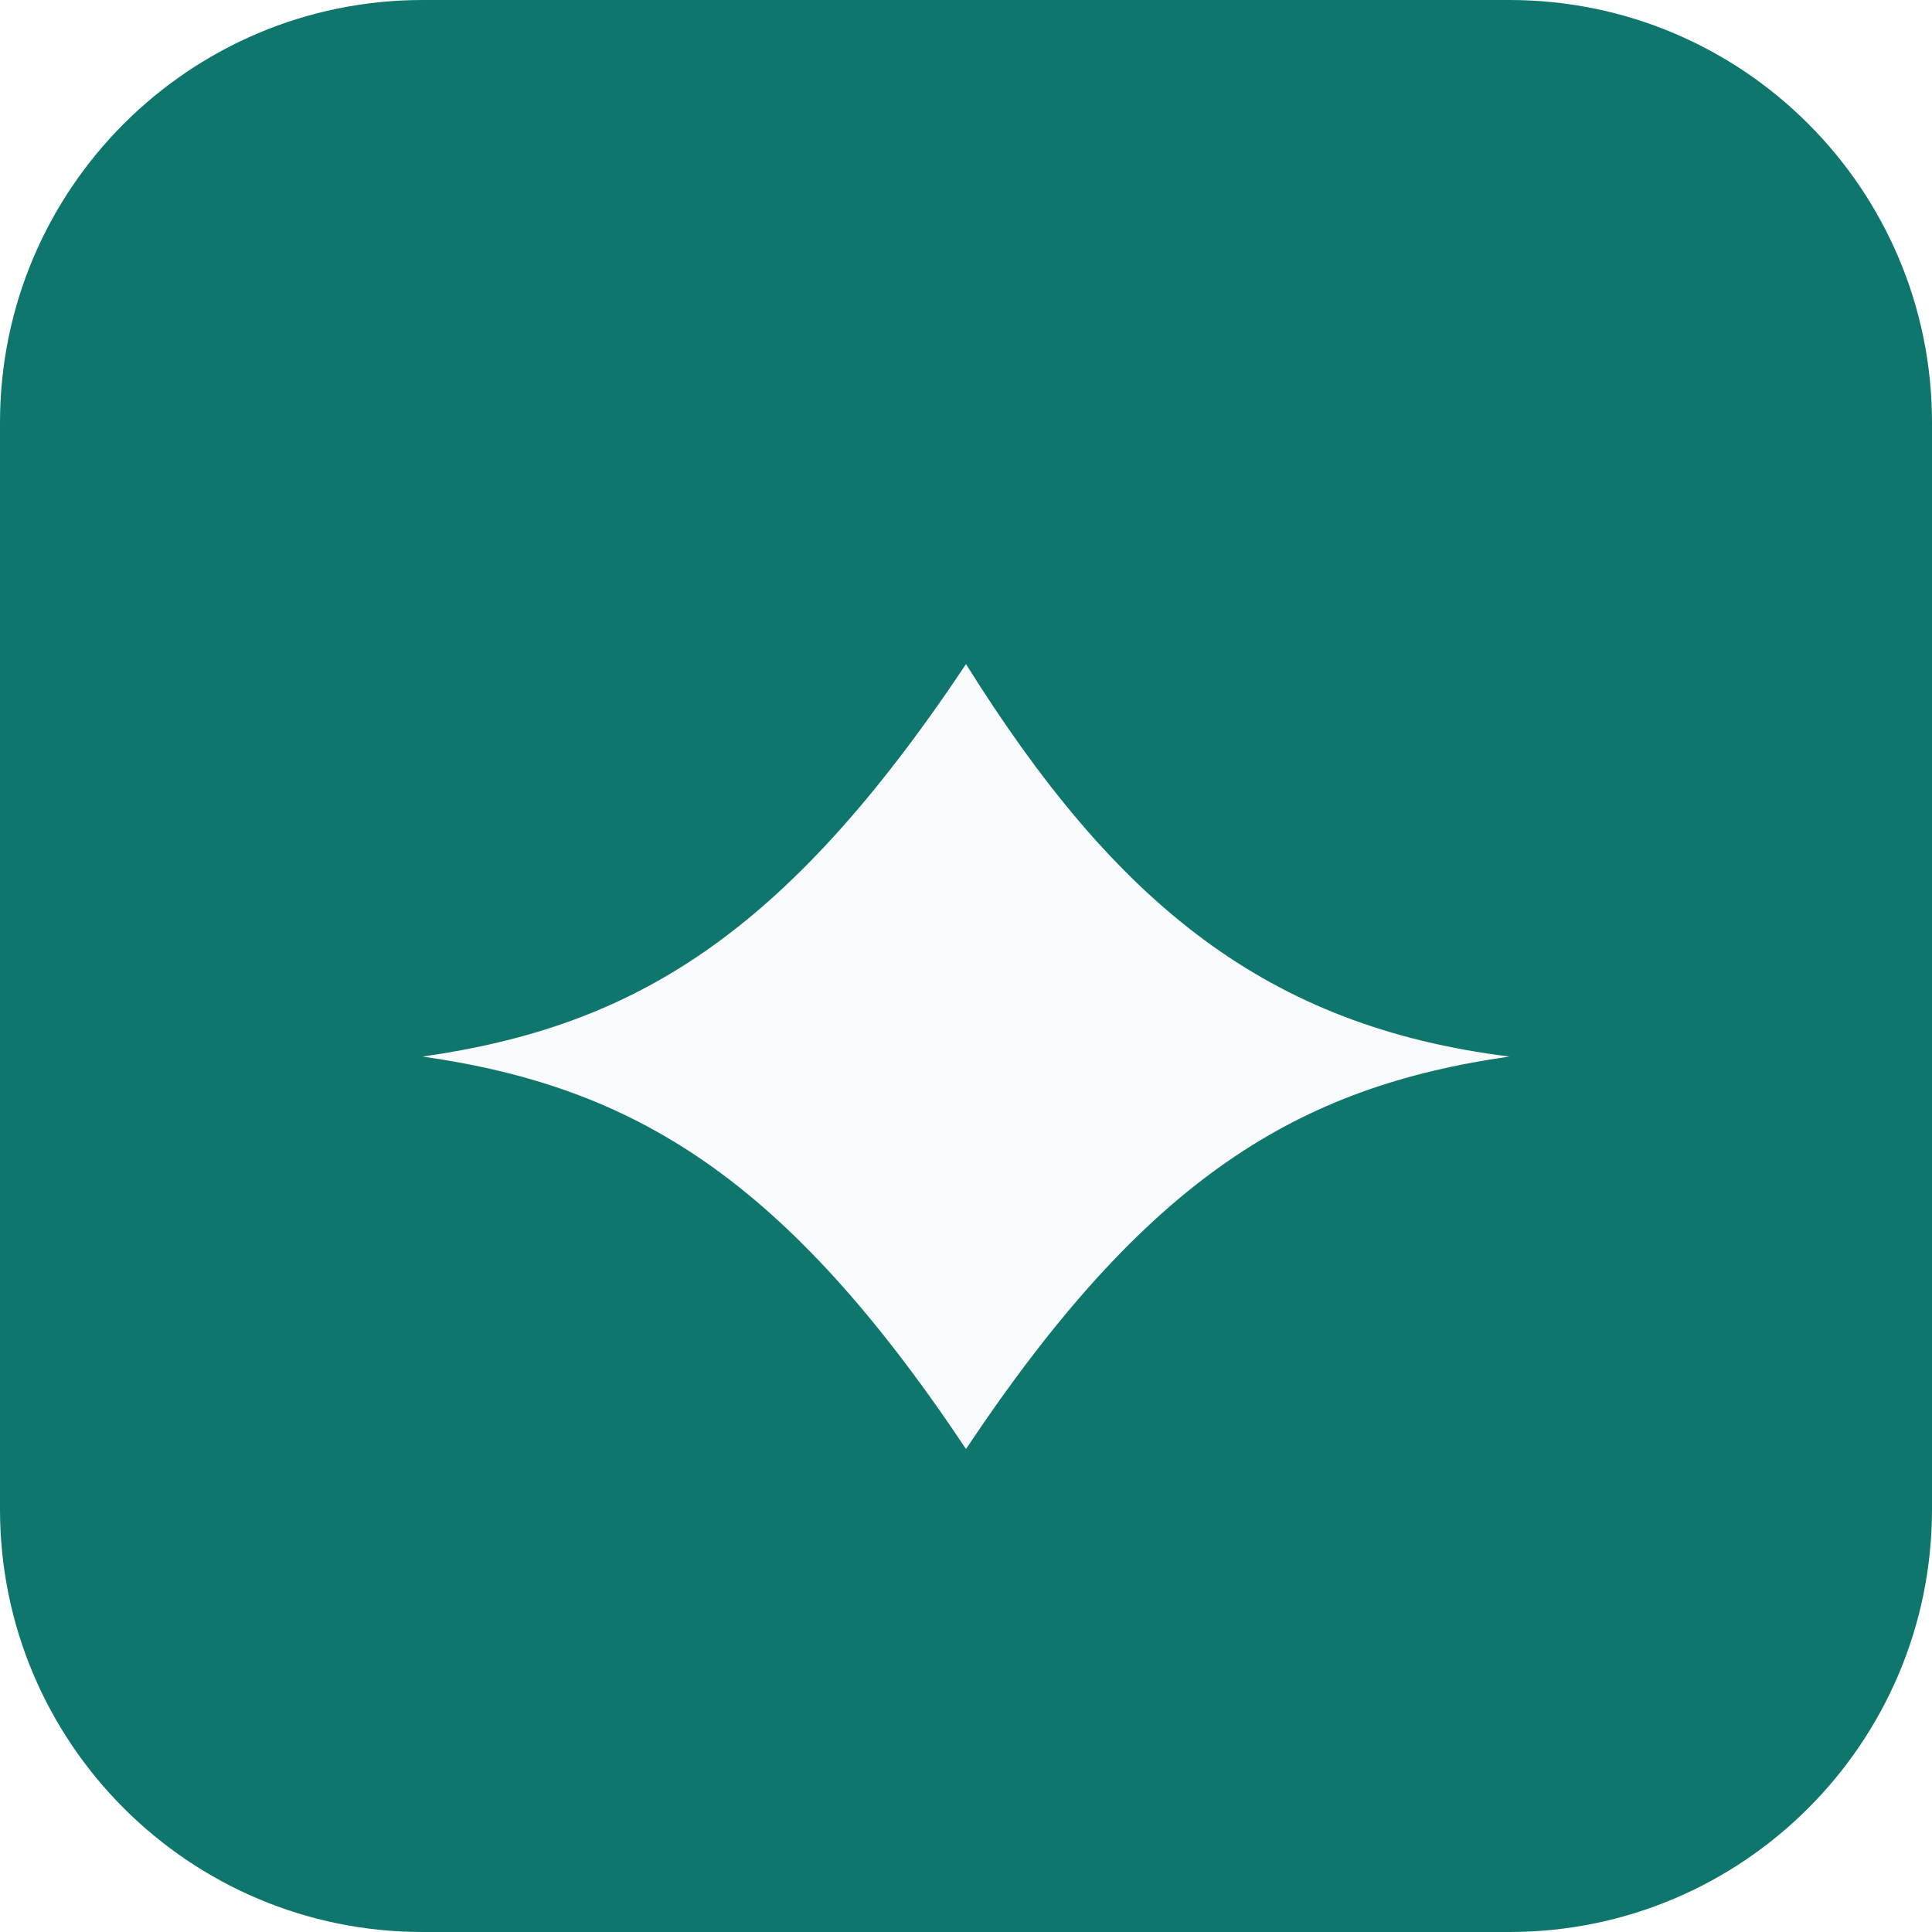
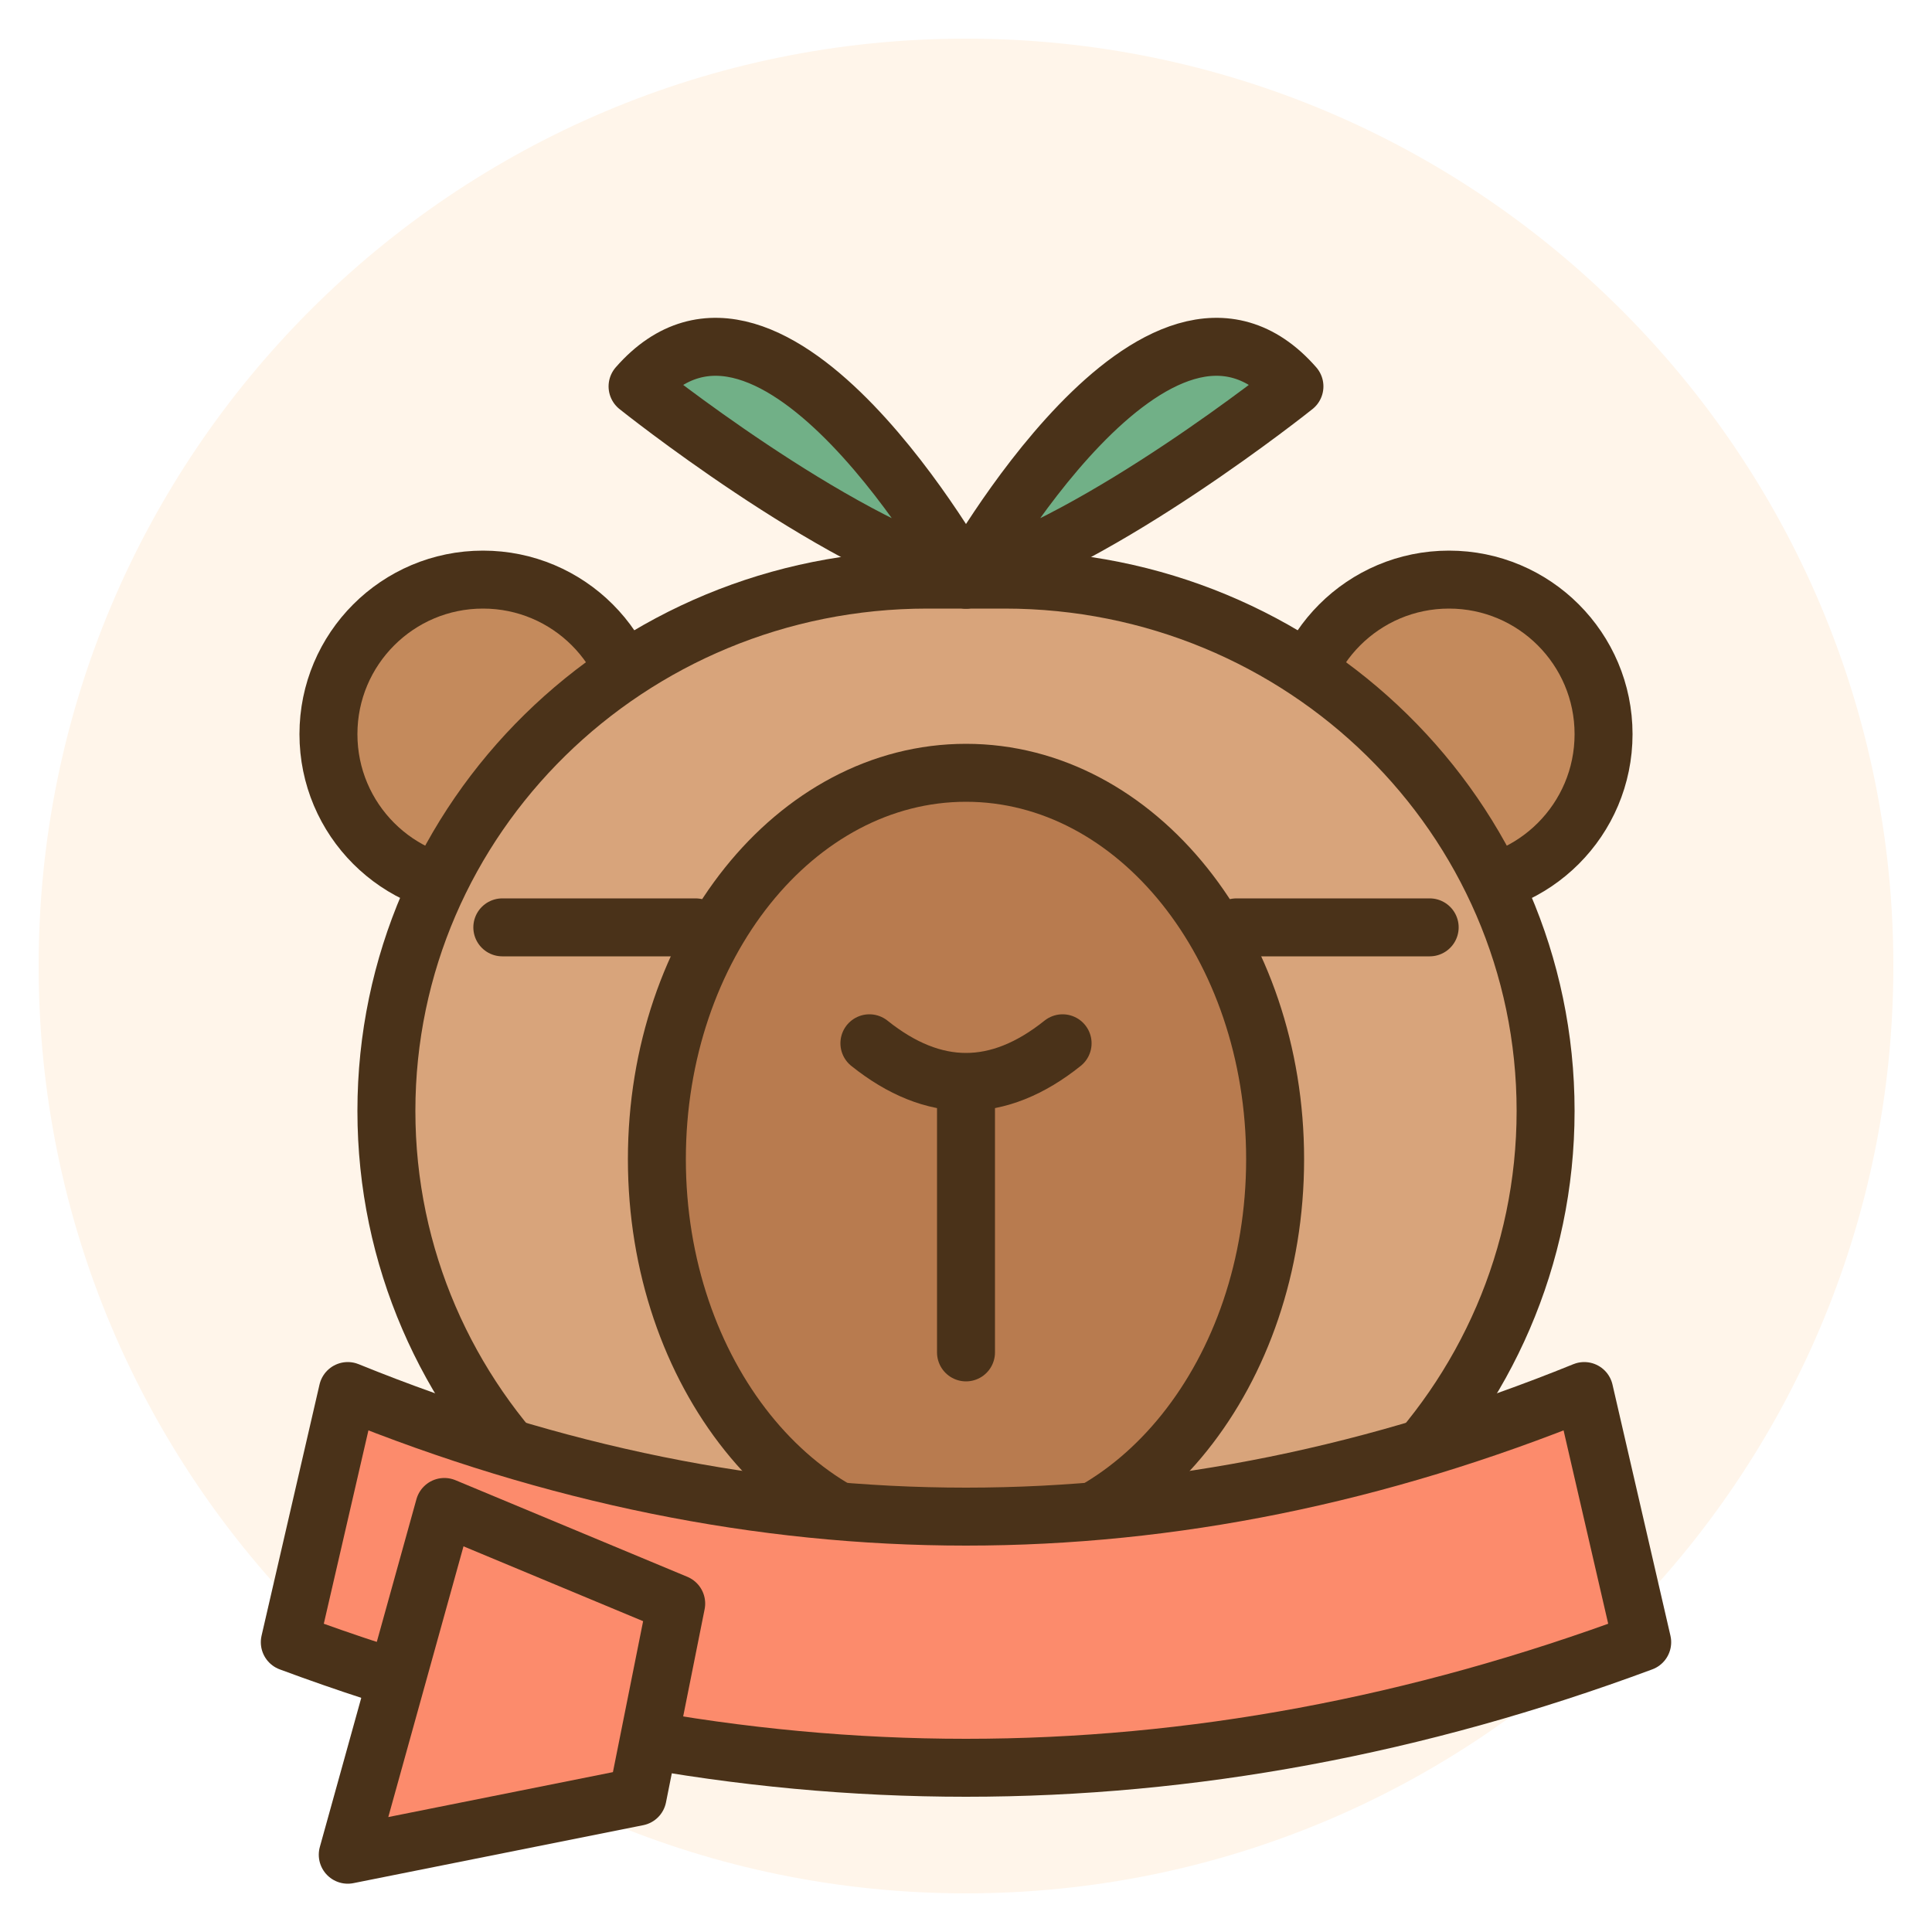
- <svg xmlns="http://www.w3.org/2000/svg" viewBox="0 0 64 64">
-   <rect width="64" height="64" rx="14" fill="#0f766e" />
-   <path d="M14 35c7-1 12-4 18-13 5 8 10 12 18 13-7 1-12 4-18 13-6-9-11-12-18-13z" fill="#f8fafc" />
+ <svg xmlns="http://www.w3.org/2000/svg" viewBox="0 0 100 100">
+   <circle cx="50" cy="50" r="48" fill="#fff5ea" />
+   <circle cx="25" cy="38" r="8" fill="#c48a5c" stroke="#4a3219" stroke-width="3" />
+   <circle cx="75" cy="38" r="8" fill="#c48a5c" stroke="#4a3219" stroke-width="3" />
+   <rect x="20" y="30" width="60" height="55" rx="28" fill="#d8a47b" stroke="#4a3219" stroke-width="3" />
+   <ellipse cx="50" cy="60" rx="16" ry="20" fill="#b87b4f" stroke="#4a3219" stroke-width="3" />
+   <path d="M 45 54 Q 50 58 55 54" fill="none" stroke="#4a3219" stroke-width="3" stroke-linecap="round" />
+   <line x1="50" y1="57" x2="50" y2="70" stroke="#4a3219" stroke-width="3" stroke-linecap="round" />
+   <line x1="26" y1="48" x2="36" y2="48" stroke="#4a3219" stroke-width="3" stroke-linecap="round" />
+   <line x1="64" y1="48" x2="74" y2="48" stroke="#4a3219" stroke-width="3" stroke-linecap="round" />
+   <path d="M 50 30 C 50 30, 40 12, 33 20 C 33 20, 43 28, 50 30 Z" fill="#71b087" stroke="#4a3219" stroke-width="3" stroke-linejoin="round" />
+   <path d="M 50 30 C 50 30, 60 12, 67 20 C 67 20, 57 28, 50 30 Z" fill="#71b087" stroke="#4a3219" stroke-width="3" stroke-linejoin="round" />
+   <path d="M 18 72 Q 50 85 82 72 L 85 85 Q 50 98 15 85 Z" fill="#fc8b6c" stroke="#4a3219" stroke-width="3" stroke-linejoin="round" />
+   <path d="M 23 78 L 18 96 L 33 93 L 35 83 Z" fill="#fc8b6c" stroke="#4a3219" stroke-width="3" stroke-linejoin="round" />
</svg>
